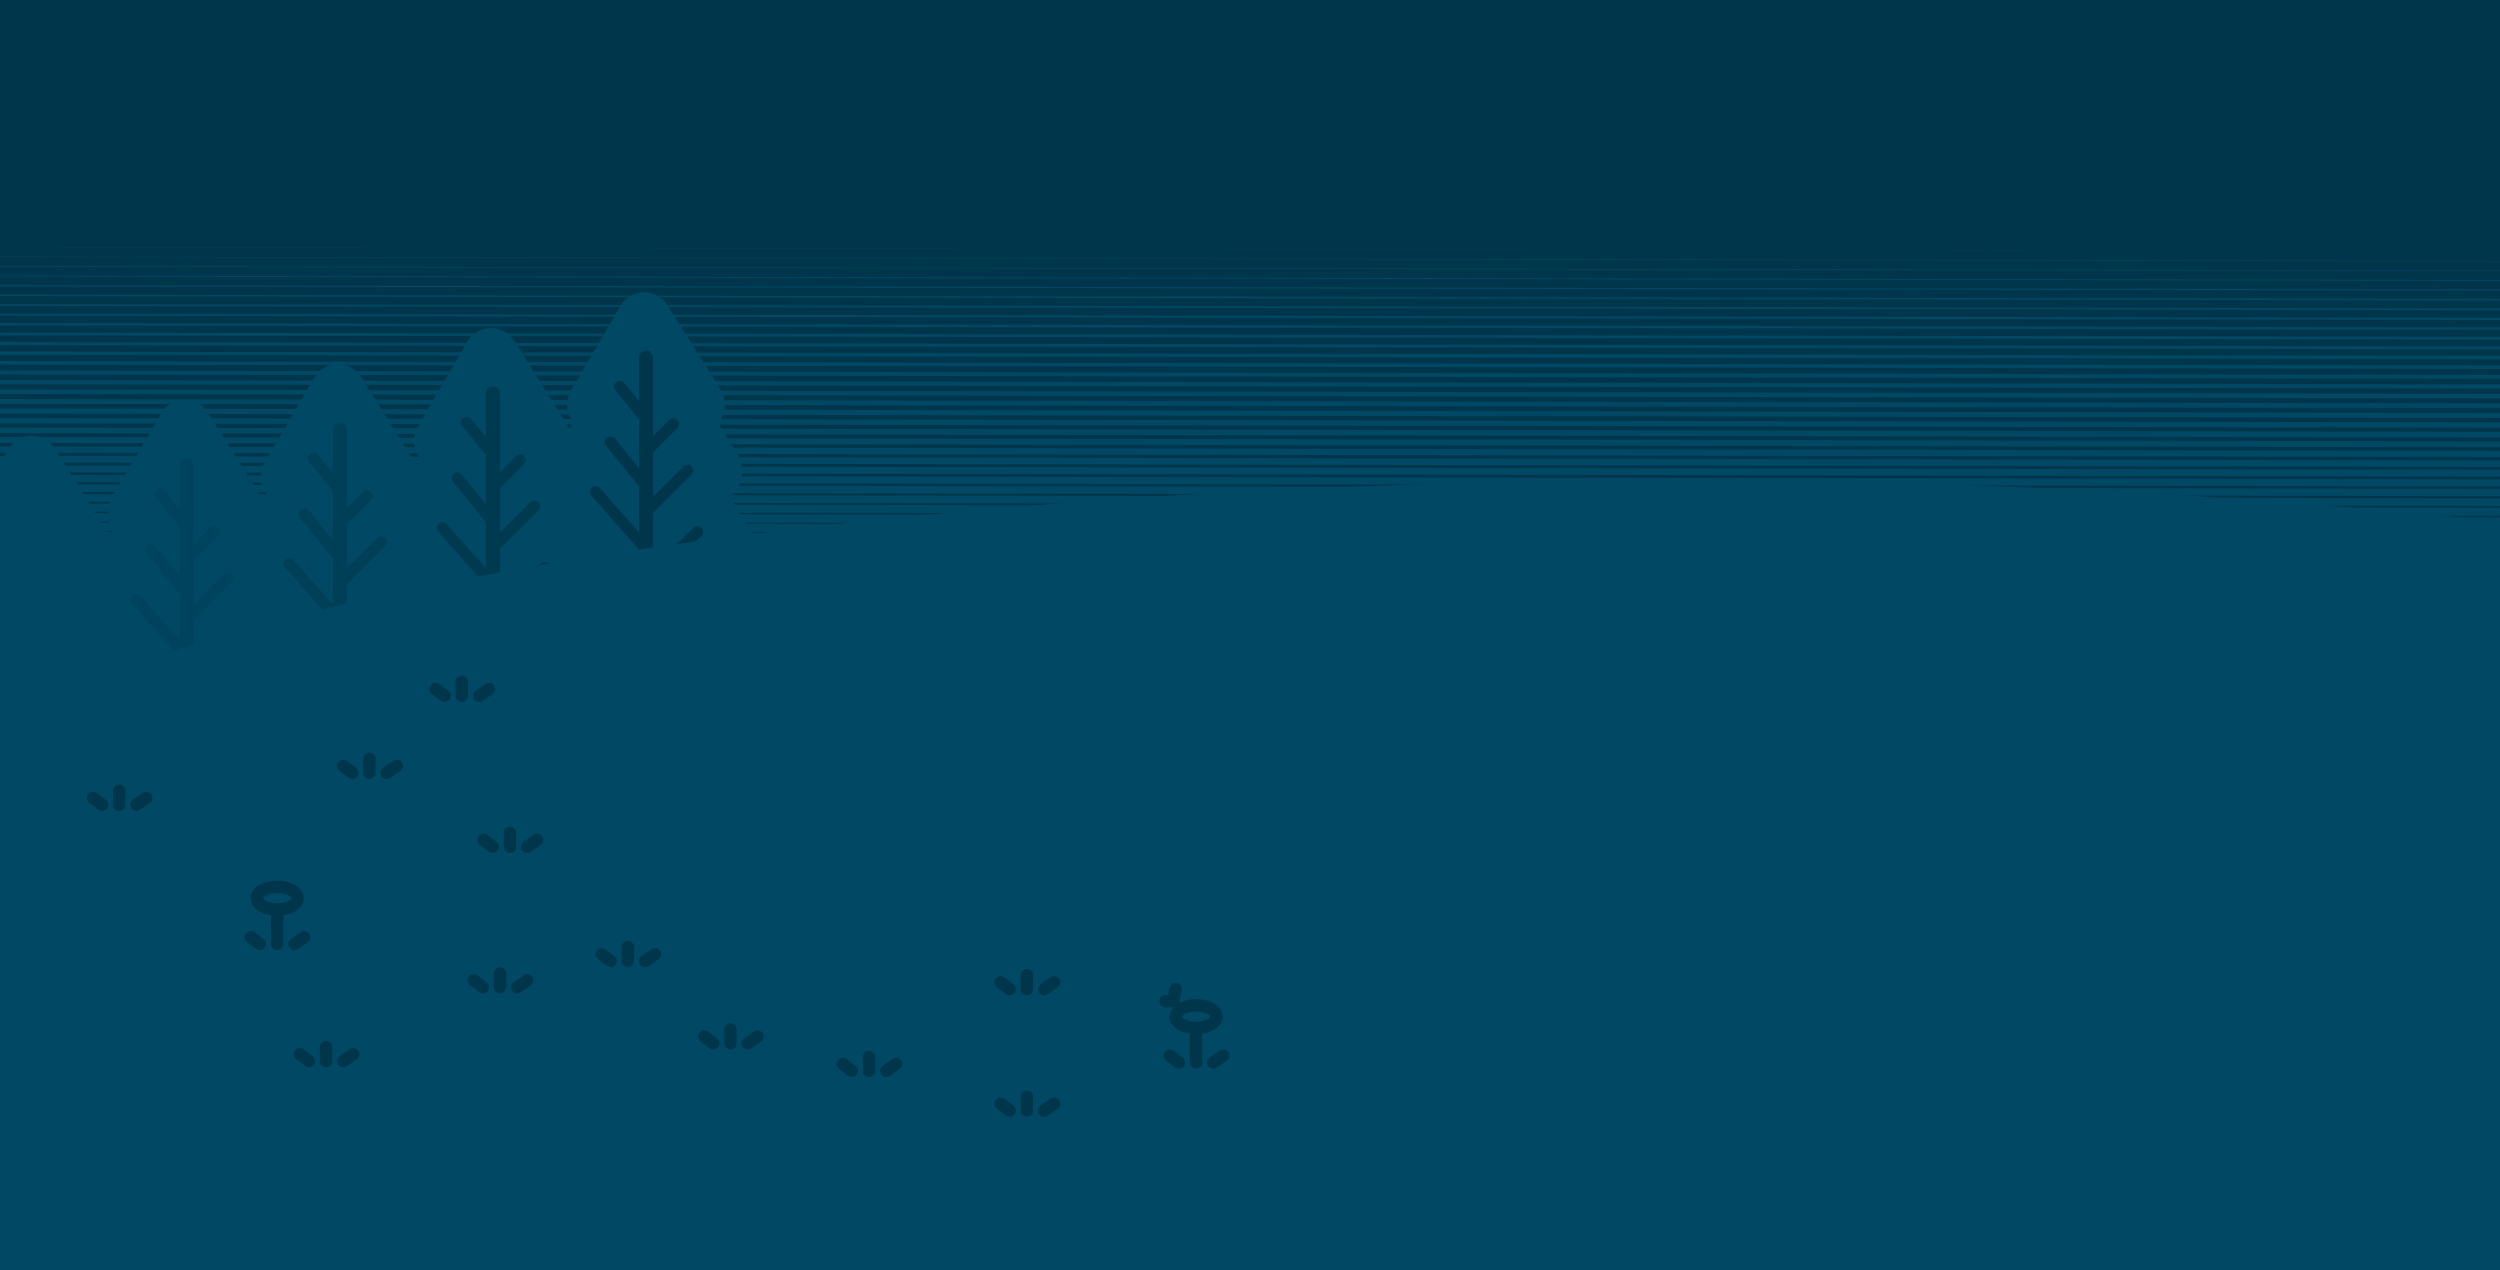
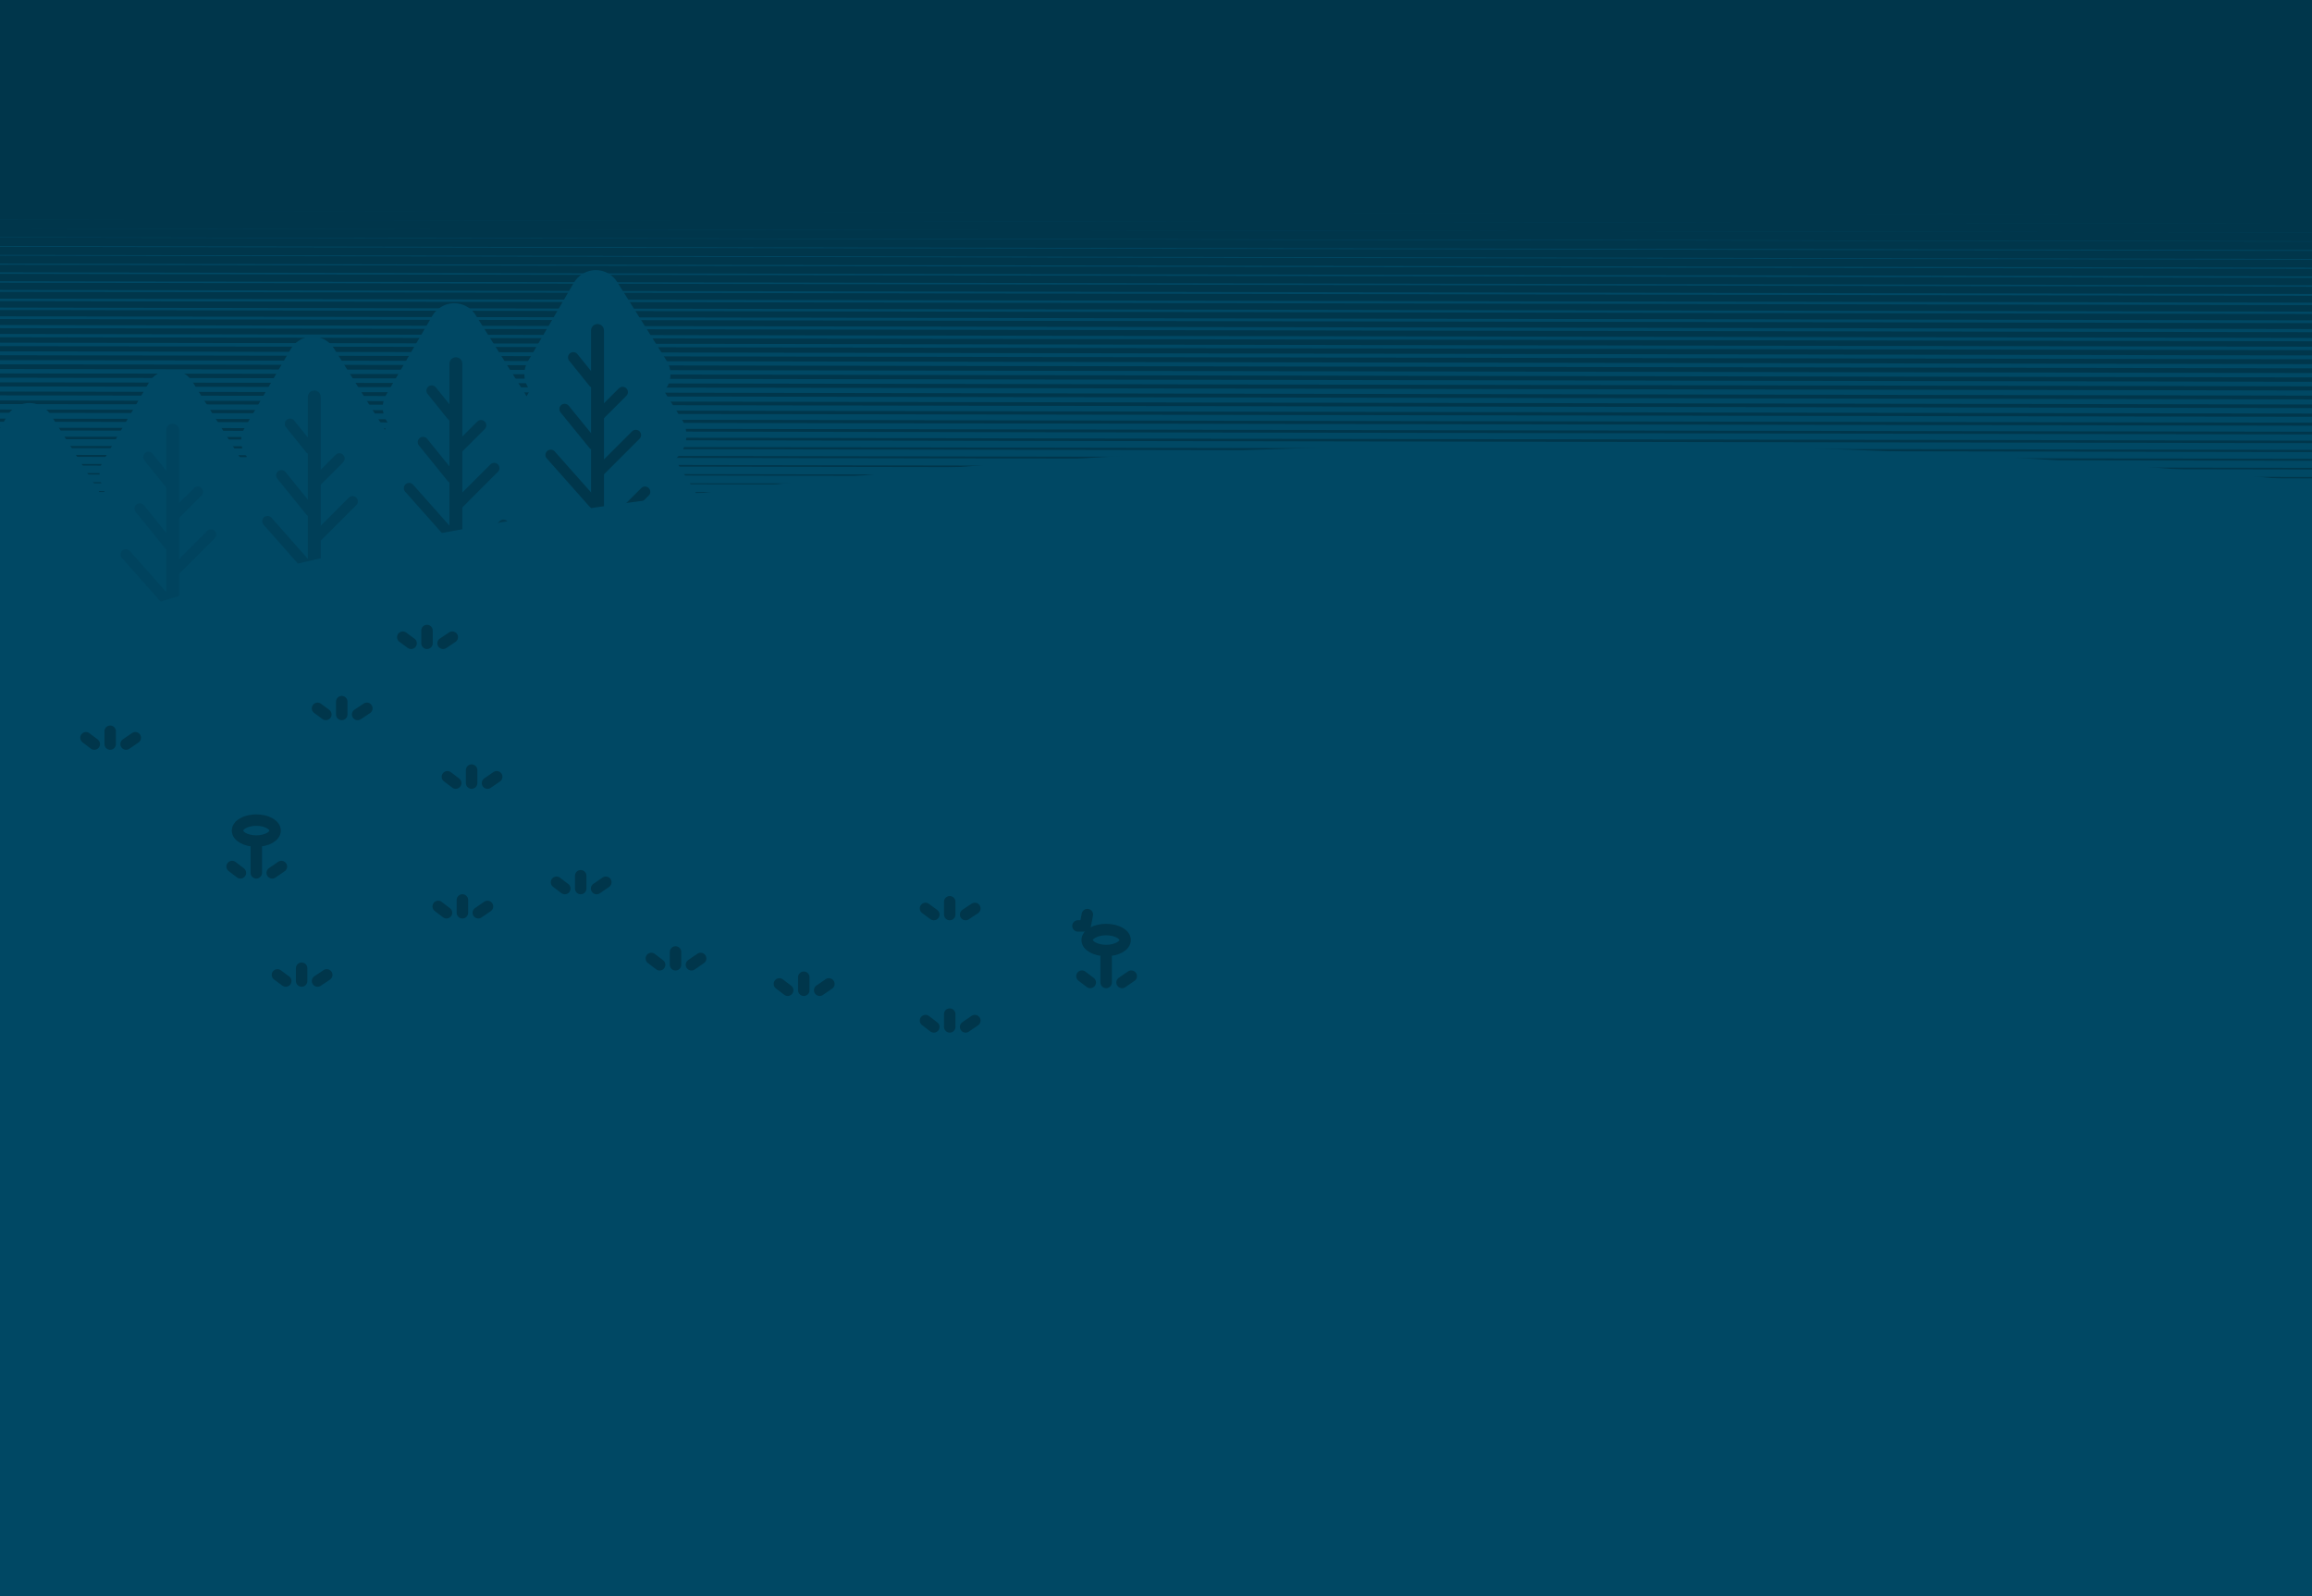
- <svg xmlns="http://www.w3.org/2000/svg" id="Button_bg" viewBox="0 0 1280 650">
-   <defs>
-     <style>.cls-1,.cls-10,.cls-11,.cls-12,.cls-3,.cls-4,.cls-5,.cls-6,.cls-7,.cls-8,.cls-9{fill:#004864;}.cls-2{fill:#00364b;}.cls-13,.cls-14,.cls-3,.cls-4{stroke:#00364b;}.cls-10,.cls-11,.cls-12,.cls-13,.cls-14,.cls-3,.cls-4,.cls-5,.cls-6,.cls-7,.cls-8,.cls-9{stroke-linecap:round;}.cls-11,.cls-13,.cls-3,.cls-5,.cls-7,.cls-9{stroke-linejoin:round;}.cls-11,.cls-3,.cls-5,.cls-7,.cls-9{stroke-width:5.85px;}.cls-10,.cls-12,.cls-14,.cls-4,.cls-6,.cls-8{stroke-miterlimit:10;}.cls-10,.cls-12,.cls-4,.cls-6,.cls-8{stroke-width:7.15px;}.cls-5,.cls-6{stroke:#003a51;}.cls-7,.cls-8{stroke:#003f58;}.cls-10,.cls-9{stroke:#00435e;}.cls-11,.cls-12{stroke:#004864;}.cls-13,.cls-14{fill:none;stroke-width:6.34px;}</style>
-   </defs>
-   <rect class="cls-1" x="-50.28" y="31.01" width="1398" height="628.99" />
-   <rect class="cls-2" x="635.62" y="-688.16" width="8.8" height="1379.81" transform="translate(637.14 641.75) rotate(-89.9)" />
-   <rect class="cls-2" x="635.69" y="-683.23" width="8.64" height="1379.81" transform="translate(632.2 646.67) rotate(-89.9)" />
-   <rect class="cls-2" x="635.76" y="-678.29" width="8.49" height="1379.81" transform="translate(627.25 651.59) rotate(-89.9)" />
-   <rect class="cls-2" x="635.82" y="-673.35" width="8.34" height="1379.81" transform="translate(622.31 656.51) rotate(-89.9)" />
-   <rect class="cls-2" x="635.89" y="-668.42" width="8.19" height="1379.81" transform="translate(617.37 661.43) rotate(-89.9)" />
-   <rect class="cls-2" x="635.96" y="-663.48" width="8.04" height="1379.81" transform="translate(612.42 666.35) rotate(-89.9)" />
-   <rect class="cls-2" x="636.03" y="-658.55" width="7.89" height="1379.81" transform="translate(607.48 671.27) rotate(-89.9)" />
-   <rect class="cls-2" x="636.1" y="-653.61" width="7.74" height="1379.81" transform="translate(602.54 676.2) rotate(-89.9)" />
-   <rect class="cls-2" x="636.17" y="-648.67" width="7.58" height="1379.81" transform="translate(597.59 681.12) rotate(-89.9)" />
-   <rect class="cls-2" x="636.24" y="-643.74" width="7.43" height="1379.81" transform="translate(592.65 686.04) rotate(-89.9)" />
-   <rect class="cls-2" x="636.31" y="-638.8" width="7.28" height="1379.8" transform="translate(587.71 690.96) rotate(-89.9)" />
-   <rect class="cls-2" x="636.37" y="-633.86" width="7.13" height="1379.8" transform="translate(582.76 695.88) rotate(-89.9)" />
-   <rect class="cls-2" x="636.44" y="-628.93" width="6.98" height="1379.8" transform="translate(577.82 700.8) rotate(-89.9)" />
-   <rect class="cls-2" x="636.51" y="-623.99" width="6.83" height="1379.8" transform="translate(572.87 705.72) rotate(-89.9)" />
-   <rect class="cls-2" x="636.58" y="-619.05" width="6.67" height="1379.8" transform="translate(567.93 710.64) rotate(-89.9)" />
-   <rect class="cls-2" x="636.65" y="-614.12" width="6.52" height="1379.8" transform="translate(562.99 715.56) rotate(-89.9)" />
-   <rect class="cls-2" x="636.72" y="-609.18" width="6.37" height="1379.8" transform="translate(558.04 720.48) rotate(-89.9)" />
-   <rect class="cls-2" x="636.79" y="-604.24" width="6.22" height="1379.8" transform="translate(553.1 725.4) rotate(-89.9)" />
-   <rect class="cls-2" x="636.86" y="-599.31" width="6.07" height="1379.8" transform="translate(548.16 730.32) rotate(-89.9)" />
-   <rect class="cls-2" x="636.92" y="-594.37" width="5.92" height="1379.8" transform="translate(543.21 735.24) rotate(-89.9)" />
-   <rect class="cls-2" x="636.99" y="-589.43" width="5.77" height="1379.8" transform="translate(538.27 740.16) rotate(-89.9)" />
-   <rect class="cls-2" x="637.06" y="-584.5" width="5.61" height="1379.8" transform="translate(533.33 745.08) rotate(-89.9)" />
-   <rect class="cls-2" x="637.13" y="-579.56" width="5.46" height="1379.8" transform="translate(528.38 750.01) rotate(-89.9)" />
-   <rect class="cls-2" x="637.2" y="-574.62" width="5.31" height="1379.8" transform="translate(523.44 754.93) rotate(-89.9)" />
-   <rect class="cls-2" x="637.27" y="-569.69" width="5.16" height="1379.8" transform="translate(518.5 759.85) rotate(-89.9)" />
-   <rect class="cls-2" x="637.34" y="-564.75" width="5.01" height="1379.8" transform="translate(513.55 764.77) rotate(-89.9)" />
-   <rect class="cls-2" x="637.41" y="-559.82" width="4.86" height="1379.8" transform="translate(508.61 769.69) rotate(-89.9)" />
-   <rect class="cls-2" x="637.47" y="-554.88" width="4.7" height="1379.8" transform="translate(503.67 774.61) rotate(-89.9)" />
-   <rect class="cls-2" x="637.54" y="-549.94" width="4.55" height="1379.8" transform="translate(498.72 779.53) rotate(-89.9)" />
-   <rect class="cls-2" x="637.61" y="-545.01" width="4.4" height="1379.8" transform="translate(493.78 784.45) rotate(-89.9)" />
-   <rect class="cls-2" x="637.68" y="-540.07" width="4.25" height="1379.8" transform="translate(488.84 789.37) rotate(-89.9)" />
-   <rect class="cls-2" x="637.75" y="-535.13" width="4.1" height="1379.8" transform="translate(483.89 794.29) rotate(-89.9)" />
-   <rect class="cls-2" x="637.82" y="-530.2" width="3.95" height="1379.8" transform="translate(478.95 799.21) rotate(-89.9)" />
-   <rect class="cls-2" x="637.89" y="-525.26" width="3.79" height="1379.8" transform="translate(474 804.13) rotate(-89.9)" />
-   <rect class="cls-2" x="637.96" y="-520.32" width="3.64" height="1379.8" transform="translate(469.06 809.05) rotate(-89.9)" />
-   <rect class="cls-2" x="638.02" y="-515.39" width="3.49" height="1379.8" transform="translate(464.12 813.97) rotate(-89.9)" />
-   <rect class="cls-2" x="638.09" y="-510.45" width="3.34" height="1379.8" transform="translate(459.17 818.89) rotate(-89.9)" />
-   <rect class="cls-2" x="638.16" y="-505.51" width="3.19" height="1379.8" transform="translate(454.23 823.82) rotate(-89.9)" />
-   <rect class="cls-2" x="638.23" y="-500.58" width="3.04" height="1379.8" transform="translate(449.29 828.74) rotate(-89.9)" />
-   <rect class="cls-2" x="638.3" y="-495.64" width="2.89" height="1379.8" transform="translate(444.34 833.66) rotate(-89.9)" />
-   <rect class="cls-2" x="638.37" y="-490.7" width="2.73" height="1379.8" transform="translate(439.4 838.58) rotate(-89.9)" />
-   <rect class="cls-2" x="638.44" y="-485.77" width="2.58" height="1379.8" transform="translate(434.46 843.5) rotate(-89.9)" />
-   <rect class="cls-2" x="638.5" y="-480.83" width="2.43" height="1379.8" transform="translate(429.51 848.42) rotate(-89.9)" />
-   <rect class="cls-2" x="638.57" y="-475.89" width="2.28" height="1379.8" transform="translate(424.57 853.34) rotate(-89.9)" />
-   <rect class="cls-2" x="638.64" y="-470.96" width="2.13" height="1379.8" transform="translate(419.63 858.26) rotate(-89.9)" />
-   <rect class="cls-2" x="638.71" y="-466.02" width="1.98" height="1379.8" transform="translate(414.68 863.18) rotate(-89.9)" />
-   <rect class="cls-2" x="638.78" y="-461.09" width="1.82" height="1379.8" transform="translate(409.74 868.1) rotate(-89.9)" />
-   <rect class="cls-2" x="638.85" y="-456.15" width="1.67" height="1379.8" transform="translate(404.8 873.02) rotate(-89.9)" />
-   <rect class="cls-2" x="638.92" y="-451.21" width="1.52" height="1379.8" transform="translate(399.85 877.94) rotate(-89.9)" />
-   <rect class="cls-2" x="638.99" y="-446.28" width="1.37" height="1379.8" transform="translate(394.91 882.86) rotate(-89.9)" />
-   <rect class="cls-2" x="639.05" y="-441.34" width="1.22" height="1379.8" transform="translate(389.96 887.78) rotate(-89.9)" />
-   <rect class="cls-2" x="639.12" y="-436.4" width="1.07" height="1379.8" transform="translate(385.02 892.7) rotate(-89.9)" />
-   <rect class="cls-2" x="639.19" y="-431.47" width="0.92" height="1379.8" transform="translate(380.08 897.62) rotate(-89.9)" />
-   <rect class="cls-2" x="639.26" y="-426.53" width="0.76" height="1379.8" transform="translate(375.13 902.55) rotate(-89.9)" />
-   <rect class="cls-2" x="639.33" y="-421.59" width="0.61" height="1379.8" transform="translate(370.19 907.47) rotate(-89.9)" />
-   <rect class="cls-2" x="639.4" y="-416.66" width="0.46" height="1379.8" transform="translate(365.25 912.39) rotate(-89.9)" />
-   <rect class="cls-2" x="639.47" y="-411.72" width="0.31" height="1379.8" transform="translate(360.3 917.31) rotate(-89.9)" />
-   <rect class="cls-2" x="639.54" y="-406.78" width="0.16" height="1379.8" transform="translate(355.36 922.23) rotate(-89.9)" />
-   <rect class="cls-2" x="639.6" y="-401.85" width="0.01" height="1379.8" transform="translate(350.42 927.15) rotate(-89.9)" />
-   <path class="cls-1" d="M312.66,210.78l-35.63,61A19.43,19.43,0,0,0,293.8,301h74a19.43,19.43,0,0,0,16.44-29.77l-38.36-61A19.43,19.43,0,0,0,312.66,210.78Z" />
-   <path class="cls-1" d="M314.95,179.32,283.8,232.61a17,17,0,0,0,14.66,25.55h64.68a17,17,0,0,0,14.37-26L344,178.84A17,17,0,0,0,314.95,179.32Z" />
-   <path class="cls-1" d="M317.78,156.45,292.2,200.22a14,14,0,0,0,12,21h53.12a14,14,0,0,0,11.8-21.37l-27.54-43.77A14,14,0,0,0,317.78,156.45Z" />
-   <line class="cls-3" x1="328.64" y1="278.61" x2="304.94" y2="251.88" />
-   <line class="cls-3" x1="330.81" y1="298.57" x2="357.11" y2="272.26" />
-   <line class="cls-4" x1="330.81" y1="373.61" x2="330.81" y2="183.03" />
-   <line class="cls-3" x1="328.64" y1="246.22" x2="312.61" y2="226.46" />
-   <line class="cls-3" x1="330.99" y1="261.86" x2="351.98" y2="240.87" />
-   <line class="cls-3" x1="328.64" y1="211.83" x2="317.36" y2="197.93" />
-   <line class="cls-3" x1="330.81" y1="231.04" x2="344.71" y2="217.13" />
-   <path class="cls-1" d="M234.26,229.16l-35.63,61a19.43,19.43,0,0,0,16.77,29.23h74a19.43,19.43,0,0,0,16.44-29.77l-38.36-61A19.43,19.43,0,0,0,234.26,229.16Z" />
-   <path class="cls-1" d="M236.55,197.7,205.4,251a17,17,0,0,0,14.66,25.55h64.68a17,17,0,0,0,14.37-26l-33.53-53.29A17,17,0,0,0,236.55,197.7Z" />
-   <path class="cls-1" d="M239.38,174.83,213.8,218.6a14,14,0,0,0,12,21H279a14,14,0,0,0,11.8-21.37l-27.54-43.77A14,14,0,0,0,239.38,174.83Z" />
-   <line class="cls-5" x1="250.24" y1="296.99" x2="226.54" y2="270.27" />
-   <line class="cls-5" x1="252.4" y1="316.95" x2="278.71" y2="290.64" />
-   <line class="cls-6" x1="252.4" y1="392" x2="252.4" y2="201.41" />
-   <line class="cls-5" x1="250.24" y1="264.6" x2="234.21" y2="244.84" />
-   <line class="cls-5" x1="252.58" y1="280.24" x2="273.58" y2="259.25" />
-   <line class="cls-5" x1="250.24" y1="230.21" x2="238.96" y2="216.31" />
-   <line class="cls-5" x1="252.4" y1="249.42" x2="266.31" y2="235.52" />
-   <path class="cls-1" d="M155.86,247.54l-35.63,61A19.43,19.43,0,0,0,137,337.75h74A19.43,19.43,0,0,0,227.45,308l-38.36-61A19.43,19.43,0,0,0,155.86,247.54Z" />
-   <path class="cls-1" d="M158.15,216.08,127,269.37a17,17,0,0,0,14.66,25.55h64.68a17,17,0,0,0,14.37-26L187.18,215.6A17,17,0,0,0,158.15,216.08Z" />
-   <path class="cls-1" d="M161,193.22,135.4,237a14,14,0,0,0,12,21h53.12a14,14,0,0,0,11.8-21.37l-27.54-43.77A14,14,0,0,0,161,193.22Z" />
-   <line class="cls-7" x1="171.83" y1="315.37" x2="148.14" y2="288.65" />
-   <line class="cls-7" x1="174" y1="335.33" x2="200.31" y2="309.02" />
-   <line class="cls-8" x1="174" y1="410.38" x2="174" y2="219.79" />
-   <line class="cls-7" x1="171.83" y1="282.98" x2="155.81" y2="263.22" />
-   <line class="cls-7" x1="174.18" y1="298.62" x2="195.18" y2="277.63" />
-   <line class="cls-7" x1="171.83" y1="248.59" x2="160.56" y2="234.69" />
-   <line class="cls-7" x1="174" y1="267.8" x2="187.9" y2="253.9" />
-   <path class="cls-1" d="M77.46,265.92l-35.63,61A19.43,19.43,0,0,0,58.6,356.13h74A19.43,19.43,0,0,0,149,326.35l-38.36-61A19.43,19.43,0,0,0,77.46,265.92Z" />
-   <path class="cls-1" d="M79.75,234.46,48.6,287.76a17,17,0,0,0,14.66,25.55h64.68a17,17,0,0,0,14.37-26L108.78,234A17,17,0,0,0,79.75,234.46Z" />
-   <path class="cls-1" d="M82.58,211.6,57,255.37a14,14,0,0,0,12,21h53.12A14,14,0,0,0,134,255l-27.54-43.77A14,14,0,0,0,82.58,211.6Z" />
-   <line class="cls-9" x1="93.43" y1="333.75" x2="69.73" y2="307.03" />
-   <line class="cls-9" x1="95.6" y1="353.71" x2="121.91" y2="327.41" />
-   <line class="cls-10" x1="95.6" y1="428.76" x2="95.6" y2="238.17" />
-   <line class="cls-9" x1="93.43" y1="301.36" x2="77.41" y2="281.6" />
-   <line class="cls-9" x1="95.78" y1="317.01" x2="116.77" y2="296.01" />
-   <line class="cls-9" x1="93.43" y1="266.97" x2="82.16" y2="253.07" />
-   <line class="cls-9" x1="95.6" y1="286.18" x2="109.5" y2="272.28" />
-   <path class="cls-1" d="M-.94,284.3l-35.63,61A19.43,19.43,0,0,0-19.8,374.51h74a19.43,19.43,0,0,0,16.44-29.77l-38.36-61A19.43,19.43,0,0,0-.94,284.3Z" />
-   <path class="cls-1" d="M1.34,252.84-29.8,306.14a17,17,0,0,0,14.66,25.55H49.54a17,17,0,0,0,14.37-26L30.38,252.37A17,17,0,0,0,1.34,252.84Z" />
-   <path class="cls-1" d="M4.18,230-21.4,273.75a14,14,0,0,0,12,21H43.76a14,14,0,0,0,11.8-21.37L28,229.59A14,14,0,0,0,4.18,230Z" />
-   <line class="cls-11" x1="15.03" y1="352.14" x2="-8.67" y2="325.41" />
-   <line class="cls-11" x1="17.2" y1="372.09" x2="43.51" y2="345.79" />
-   <line class="cls-12" x1="17.2" y1="447.14" x2="17.2" y2="256.56" />
-   <line class="cls-11" x1="15.03" y1="319.74" x2="-1" y2="299.98" />
-   <line class="cls-11" x1="17.38" y1="335.39" x2="38.37" y2="314.39" />
-   <line class="cls-11" x1="15.03" y1="285.36" x2="3.75" y2="271.45" />
-   <line class="cls-11" x1="17.2" y1="304.56" x2="31.1" y2="290.66" />
-   <path class="cls-1" d="M1347.66,275c-141.12-18.35-308.2-29-487.3-29-505.68,0-915.62,84.64-915.62,189s409.94,189,915.62,189c179.1,0,346.18-10.62,487.3-29Z" />
-   <line class="cls-13" x1="612.41" y1="529.71" x2="612.41" y2="543.97" />
-   <line class="cls-13" x1="603.6" y1="543.97" x2="599" y2="540.48" />
-   <line class="cls-13" x1="621.22" y1="543.97" x2="626.31" y2="540.48" />
-   <ellipse class="cls-14" cx="612.41" cy="520.53" rx="10.45" ry="5.81" />
-   <polyline class="cls-13" points="596.78 512.66 600.75 512.66 601.96 506.44" />
-   <line class="cls-13" x1="141.9" y1="469.06" x2="141.9" y2="483.32" />
-   <line class="cls-13" x1="133.09" y1="483.32" x2="128.49" y2="479.83" />
-   <line class="cls-13" x1="150.71" y1="483.32" x2="155.81" y2="479.83" />
-   <ellipse class="cls-14" cx="141.9" cy="459.87" rx="10.45" ry="5.81" />
-   <line class="cls-13" x1="166.97" y1="536.12" x2="166.97" y2="543.25" />
-   <line class="cls-13" x1="158.16" y1="543.25" x2="153.56" y2="539.76" />
-   <line class="cls-13" x1="175.78" y1="543.25" x2="180.87" y2="539.76" />
-   <line class="cls-13" x1="61.03" y1="404.87" x2="61.03" y2="412" />
-   <line class="cls-13" x1="52.22" y1="412" x2="47.62" y2="408.51" />
-   <line class="cls-13" x1="69.84" y1="412" x2="74.93" y2="408.51" />
-   <line class="cls-13" x1="525.77" y1="499.31" x2="525.77" y2="506.44" />
-   <line class="cls-13" x1="516.97" y1="506.44" x2="512.36" y2="502.95" />
-   <line class="cls-13" x1="534.59" y1="506.44" x2="539.68" y2="502.95" />
-   <line class="cls-13" x1="374.01" y1="527.06" x2="374.01" y2="534.19" />
-   <line class="cls-13" x1="365.2" y1="534.19" x2="360.6" y2="530.7" />
-   <line class="cls-13" x1="382.82" y1="534.19" x2="387.91" y2="530.7" />
-   <line class="cls-13" x1="256.02" y1="498.31" x2="256.02" y2="505.44" />
-   <line class="cls-13" x1="247.22" y1="505.44" x2="242.61" y2="501.94" />
-   <line class="cls-13" x1="264.84" y1="505.44" x2="269.93" y2="501.94" />
-   <line class="cls-13" x1="321.47" y1="484.91" x2="321.47" y2="492.04" />
-   <line class="cls-13" x1="312.67" y1="492.04" x2="308.06" y2="488.55" />
-   <line class="cls-13" x1="330.29" y1="492.04" x2="335.38" y2="488.55" />
-   <line class="cls-13" x1="444.96" y1="541.13" x2="444.96" y2="548.26" />
-   <line class="cls-13" x1="436.15" y1="548.26" x2="431.55" y2="544.77" />
-   <line class="cls-13" x1="453.77" y1="548.26" x2="458.86" y2="544.77" />
-   <line class="cls-13" x1="236.44" y1="349.12" x2="236.44" y2="356.25" />
-   <line class="cls-13" x1="227.64" y1="356.25" x2="223.03" y2="352.76" />
-   <line class="cls-13" x1="245.26" y1="356.25" x2="250.35" y2="352.76" />
-   <line class="cls-13" x1="189.19" y1="388.52" x2="189.19" y2="395.65" />
-   <line class="cls-13" x1="180.38" y1="395.65" x2="175.78" y2="392.16" />
-   <line class="cls-13" x1="198" y1="395.65" x2="203.1" y2="392.16" />
-   <line class="cls-13" x1="525.77" y1="561.49" x2="525.77" y2="568.62" />
-   <line class="cls-13" x1="516.97" y1="568.62" x2="512.36" y2="565.13" />
-   <line class="cls-13" x1="534.59" y1="568.62" x2="539.68" y2="565.13" />
-   <line class="cls-13" x1="261.08" y1="426.44" x2="261.08" y2="433.57" />
-   <line class="cls-13" x1="252.27" y1="433.57" x2="247.67" y2="430.08" />
-   <line class="cls-13" x1="269.89" y1="433.57" x2="274.98" y2="430.08" />
+ <svg xmlns="http://www.w3.org/2000/svg" version="1.1" id="Button_bg" x="0px" y="0px" viewBox="0 0 1280 883.5" style="enable-background:new 0 0 1280 883.5;" xml:space="preserve">
+   <style type="text/css">
+ 	.st0{fill:#004864;}
+ 	.st1{fill:#00364B;}
+ 	.st2{fill:none;stroke:#00364B;stroke-width:5.85;stroke-linecap:round;stroke-linejoin:round;}
+ 	.st3{fill:none;stroke:#00364B;stroke-width:7.15;stroke-linecap:round;stroke-miterlimit:10;}
+ 	.st4{fill:none;stroke:#003A51;stroke-width:5.85;stroke-linecap:round;stroke-linejoin:round;}
+ 	.st5{fill:none;stroke:#003A51;stroke-width:7.15;stroke-linecap:round;stroke-miterlimit:10;}
+ 	.st6{fill:none;stroke:#003F58;stroke-width:5.85;stroke-linecap:round;stroke-linejoin:round;}
+ 	.st7{fill:none;stroke:#003F58;stroke-width:7.15;stroke-linecap:round;stroke-miterlimit:10;}
+ 	.st8{fill:none;stroke:#00435E;stroke-width:5.85;stroke-linecap:round;stroke-linejoin:round;}
+ 	.st9{fill:none;stroke:#00435E;stroke-width:7.15;stroke-linecap:round;stroke-miterlimit:10;}
+ 	.st10{fill:none;stroke:#004864;stroke-width:5.85;stroke-linecap:round;stroke-linejoin:round;}
+ 	.st11{fill:none;stroke:#004864;stroke-width:7.15;stroke-linecap:round;stroke-miterlimit:10;}
+ 	.st12{fill:none;stroke:#00364B;stroke-width:6.34;stroke-linecap:round;stroke-linejoin:round;}
+ 	.st13{fill:none;stroke:#00364B;stroke-width:6.34;stroke-linecap:round;stroke-miterlimit:10;}
+ </style>
+   <rect x="-50.3" y="31" class="st0" width="1398" height="885.7" />
+   <rect x="635.6" y="-688.2" transform="matrix(1.745302e-03 -1 1 1.745302e-03 637.1511 641.7321)" class="st1" width="8.8" height="1379.8" />
+   <rect x="635.7" y="-683.2" transform="matrix(1.745302e-03 -1 1 1.745302e-03 632.2025 646.652)" class="st1" width="8.6" height="1379.8" />
+   <rect x="635.7" y="-678.3" transform="matrix(1.745302e-03 -1 1 1.745302e-03 627.2588 651.5671)" class="st1" width="8.5" height="1379.8" />
+   <rect x="635.8" y="-673.4" transform="matrix(1.745302e-03 -1 1 1.745302e-03 622.3152 656.502)" class="st1" width="8.3" height="1379.8" />
+   <rect x="635.9" y="-668.4" transform="matrix(1.745302e-03 -1 1 1.745302e-03 617.3716 661.417)" class="st1" width="8.2" height="1379.8" />
+   <rect x="635.9" y="-663.5" transform="matrix(1.745302e-03 -1 1 1.745302e-03 612.428 666.332)" class="st1" width="8" height="1379.8" />
+   <rect x="636" y="-658.6" transform="matrix(1.745302e-03 -1 1 1.745302e-03 607.4844 671.2469)" class="st1" width="7.9" height="1379.8" />
+   <rect x="636.1" y="-653.6" transform="matrix(1.745302e-03 -1 1 1.745302e-03 602.5406 676.1819)" class="st1" width="7.7" height="1379.8" />
+   <rect x="636.2" y="-648.7" transform="matrix(1.745302e-03 -1 1 1.745302e-03 597.5922 681.1019)" class="st1" width="7.6" height="1379.8" />
+   <rect x="636.2" y="-643.7" transform="matrix(1.745302e-03 -1 1 1.745302e-03 592.6486 686.0169)" class="st1" width="7.4" height="1379.8" />
+   <rect x="636.3" y="-638.8" transform="matrix(1.745302e-03 -1 1 1.745302e-03 587.7099 690.9369)" class="st1" width="7.3" height="1379.8" />
+   <rect x="636.4" y="-633.9" transform="matrix(1.745302e-03 -1 1 1.745302e-03 582.7563 695.8619)" class="st1" width="7.1" height="1379.8" />
+   <rect x="636.4" y="-628.9" transform="matrix(1.745302e-03 -1 1 1.745302e-03 577.8127 700.7768)" class="st1" width="7" height="1379.8" />
+   <rect x="636.5" y="-624" transform="matrix(1.745302e-03 -1 1 1.745302e-03 572.8691 705.6918)" class="st1" width="6.8" height="1379.8" />
+   <rect x="636.6" y="-619.1" transform="matrix(1.745302e-03 -1 1 1.745302e-03 567.9304 710.6218)" class="st1" width="6.7" height="1379.8" />
+   <rect x="636.6" y="-614.1" transform="matrix(1.745302e-03 -1 1 1.745302e-03 562.9868 715.5367)" class="st1" width="6.5" height="1379.8" />
+   <rect x="636.7" y="-609.2" transform="matrix(1.745302e-03 -1 1 1.745302e-03 558.0432 720.4517)" class="st1" width="6.4" height="1379.8" />
+   <rect x="636.8" y="-604.2" transform="matrix(1.745302e-03 -1 1 1.745302e-03 553.1095 725.3768)" class="st1" width="6.2" height="1379.8" />
+   <rect x="636.8" y="-599.3" transform="matrix(1.745302e-03 -1 1 1.745302e-03 548.166 730.2917)" class="st1" width="6.1" height="1379.8" />
+   <rect x="636.9" y="-594.4" transform="matrix(1.745302e-03 -1 1 1.745302e-03 543.2123 735.2167)" class="st1" width="5.9" height="1379.8" />
+   <rect x="637" y="-589.4" transform="matrix(1.745302e-03 -1 1 1.745302e-03 538.2787 740.1417)" class="st1" width="5.8" height="1379.8" />
+   <rect x="637" y="-584.5" transform="matrix(1.745302e-03 -1 1 1.745302e-03 533.3301 745.0617)" class="st1" width="5.6" height="1379.8" />
+   <rect x="637.1" y="-579.6" transform="matrix(1.745302e-03 -1 1 1.745302e-03 528.3765 749.9866)" class="st1" width="5.5" height="1379.8" />
+   <rect x="637.2" y="-574.6" transform="matrix(1.745302e-03 -1 1 1.745302e-03 523.4429 754.9116)" class="st1" width="5.3" height="1379.8" />
+   <rect x="637.2" y="-569.7" transform="matrix(1.745302e-03 -1 1 1.745302e-03 518.4993 759.8265)" class="st1" width="5.2" height="1379.8" />
+   <rect x="637.3" y="-564.8" transform="matrix(1.745302e-03 -1 1 1.745302e-03 513.5557 764.7416)" class="st1" width="5" height="1379.8" />
+   <rect x="637.4" y="-559.8" transform="matrix(1.745302e-03 -1 1 1.745302e-03 508.612 769.6566)" class="st1" width="4.9" height="1379.8" />
+   <rect x="637.5" y="-554.9" transform="matrix(1.745302e-03 -1 1 1.745302e-03 503.6634 774.5965)" class="st1" width="4.7" height="1379.8" />
+   <rect x="637.5" y="-549.9" transform="matrix(1.745302e-03 -1 1 1.745302e-03 498.7197 779.5115)" class="st1" width="4.5" height="1379.8" />
+   <rect x="637.6" y="-545" transform="matrix(1.745302e-03 -1 1 1.745302e-03 493.7762 784.4265)" class="st1" width="4.4" height="1379.8" />
+   <rect x="637.7" y="-540.1" transform="matrix(1.745302e-03 -1 1 1.745302e-03 488.8426 789.3514)" class="st1" width="4.2" height="1379.8" />
+   <rect x="637.7" y="-535.1" transform="matrix(1.745302e-03 -1 1 1.745302e-03 483.899 794.2665)" class="st1" width="4.1" height="1379.8" />
+   <rect x="637.8" y="-530.2" transform="matrix(1.745302e-03 -1 1 1.745302e-03 478.9554 799.1815)" class="st1" width="4" height="1379.8" />
+   <rect x="637.9" y="-525.3" transform="matrix(1.745302e-03 -1 1 1.745302e-03 474.0067 804.1014)" class="st1" width="3.8" height="1379.8" />
+   <rect x="637.9" y="-520.3" transform="matrix(1.745302e-03 -1 1 1.745302e-03 469.0731 809.0264)" class="st1" width="3.6" height="1379.8" />
+   <rect x="638" y="-515.4" transform="matrix(1.745302e-03 -1 1 1.745302e-03 464.1195 813.9513)" class="st1" width="3.5" height="1379.8" />
+   <rect x="638.1" y="-510.5" transform="matrix(1.745302e-03 -1 1 1.745302e-03 459.1759 818.8663)" class="st1" width="3.3" height="1379.8" />
+   <rect x="638.1" y="-505.5" transform="matrix(1.745302e-03 -1 1 1.745302e-03 454.2322 823.8013)" class="st1" width="3.2" height="1379.8" />
+   <rect x="638.2" y="-500.6" transform="matrix(1.745302e-03 -1 1 1.745302e-03 449.2887 828.7164)" class="st1" width="3" height="1379.8" />
+   <rect x="638.3" y="-495.6" transform="matrix(1.745302e-03 -1 1 1.745302e-03 444.345 833.6313)" class="st1" width="2.9" height="1379.8" />
+   <rect x="638.4" y="-490.7" transform="matrix(1.745302e-03 -1 1 1.745302e-03 439.4063 838.5613)" class="st1" width="2.7" height="1379.8" />
+   <rect x="638.4" y="-485.8" transform="matrix(1.745302e-03 -1 1 1.745302e-03 434.4628 843.4763)" class="st1" width="2.6" height="1379.8" />
+   <rect x="638.5" y="-480.8" transform="matrix(1.745302e-03 -1 1 1.745302e-03 429.5092 848.4012)" class="st1" width="2.4" height="1379.8" />
+   <rect x="638.6" y="-475.9" transform="matrix(1.745302e-03 -1 1 1.745302e-03 424.5755 853.3262)" class="st1" width="2.3" height="1379.8" />
+   <rect x="638.6" y="-471" transform="matrix(1.745302e-03 -1 1 1.745302e-03 419.632 858.2412)" class="st1" width="2.1" height="1379.8" />
+   <rect x="638.7" y="-466" transform="matrix(1.745302e-03 -1 1 1.745302e-03 414.6883 863.1561)" class="st1" width="2" height="1379.8" />
+   <rect x="638.8" y="-461.1" transform="matrix(1.745302e-03 -1 1 1.745302e-03 409.7398 868.0761)" class="st1" width="1.8" height="1379.8" />
+   <rect x="638.8" y="-456.2" transform="matrix(1.745302e-03 -1 1 1.745302e-03 404.806 873.0012)" class="st1" width="1.7" height="1379.8" />
+   <rect x="638.9" y="-451.2" transform="matrix(1.745302e-03 -1 1 1.745302e-03 399.8625 877.9161)" class="st1" width="1.5" height="1379.8" />
+   <rect x="639" y="-446.3" transform="matrix(1.745302e-03 -1 1 1.745302e-03 394.9189 882.8311)" class="st1" width="1.4" height="1379.8" />
+   <rect x="639" y="-441.3" transform="matrix(1.745302e-03 -1 1 1.745302e-03 389.9652 887.7561)" class="st1" width="1.2" height="1379.8" />
+   <rect x="639.1" y="-436.4" transform="matrix(1.745302e-03 -1 1 1.745302e-03 385.0316 892.681)" class="st1" width="1.1" height="1379.8" />
+   <rect x="639.2" y="-431.5" transform="matrix(1.745302e-03 -1 1 1.745302e-03 380.088 897.5961)" class="st1" width="0.9" height="1379.8" />
+   <rect x="639.2" y="-426.5" transform="matrix(1.745302e-03 -1 1 1.745302e-03 375.1294 902.5259)" class="st1" width="0.8" height="1379.8" />
+   <rect x="639.3" y="-421.6" transform="matrix(1.745302e-03 -1 1 1.745302e-03 370.1958 907.451)" class="st1" width="0.6" height="1379.8" />
+   <rect x="639.4" y="-416.7" transform="matrix(1.745302e-03 -1 1 1.745302e-03 365.2522 912.3659)" class="st1" width="0.5" height="1379.8" />
+   <rect x="639.4" y="-411.7" transform="matrix(1.745302e-03 -1 1 1.745302e-03 360.3085 917.281)" class="st1" width="0.3" height="1379.8" />
+   <rect x="639.5" y="-406.8" transform="matrix(1.745302e-03 -1 1 1.745302e-03 355.3749 922.2059)" class="st1" width="0.2" height="1379.8" />
+   <rect x="639.6" y="-401.9" transform="matrix(1.745302e-03 -1 1 1.745302e-03 350.4213 927.131)" class="st1" width="0" height="1379.8" />
+   <path class="st0" d="M312.7,210.8l-35.6,61c-5.4,9.3-2.3,21.2,7,26.6c3,1.7,6.3,2.6,9.8,2.6h74c10.7,0,19.4-8.7,19.4-19.4  c0-3.7-1-7.2-3-10.3l-38.4-61c-5.7-9.1-17.7-11.8-26.8-6.1C316.4,205.8,314.2,208.1,312.7,210.8z" />
+   <path class="st0" d="M315,179.3l-31.2,53.3c-4.7,8.1-2,18.5,6.1,23.2c2.6,1.5,5.5,2.3,8.5,2.3h64.7c9.4,0,17-7.7,16.9-17.1  c0-3.2-0.9-6.3-2.6-8.9L344,178.8c-5-7.9-15.5-10.3-23.4-5.3C318.2,175,316.3,177,315,179.3z" />
+   <path class="st0" d="M317.8,156.4l-25.6,43.8c-3.9,6.7-1.6,15.3,5.1,19.1c2.1,1.2,4.5,1.9,6.9,1.9h53.1c7.7-0.1,14-6.4,13.9-14.1  c0-2.6-0.7-5.1-2.1-7.3l-27.5-43.8c-4.2-6.5-12.8-8.4-19.3-4.2C320.4,153,318.9,154.6,317.8,156.4z" />
+   <line class="st2" x1="328.6" y1="278.6" x2="304.9" y2="251.9" />
+   <line class="st2" x1="330.8" y1="298.6" x2="357.1" y2="272.3" />
+   <line class="st3" x1="330.8" y1="373.6" x2="330.8" y2="183" />
+   <line class="st2" x1="328.6" y1="246.2" x2="312.6" y2="226.5" />
+   <line class="st2" x1="331" y1="261.9" x2="352" y2="240.9" />
+   <line class="st2" x1="328.6" y1="211.8" x2="317.4" y2="197.9" />
+   <line class="st2" x1="330.8" y1="231" x2="344.7" y2="217.1" />
+   <path class="st0" d="M234.3,229.2l-35.6,61c-5.4,9.3-2.3,21.2,7,26.6c3,1.7,6.4,2.7,9.8,2.7h74c10.7,0,19.4-8.7,19.4-19.4  c0-3.7-1-7.2-3-10.3l-38.4-61c-5.7-9.1-17.7-11.8-26.8-6.1C238,224.2,235.8,226.5,234.3,229.2z" />
+   <path class="st0" d="M236.6,197.7L205.4,251c-4.7,8.1-2,18.5,6.1,23.2c2.6,1.5,5.5,2.3,8.5,2.3h64.7c9.4,0,17-7.7,16.9-17.1  c0-3.2-0.9-6.3-2.6-8.9l-33.5-53.3c-5-7.9-15.5-10.3-23.4-5.3C239.8,193.4,237.9,195.4,236.6,197.7z" />
+   <path class="st0" d="M239.4,174.8l-25.6,43.8c-3.9,6.7-1.6,15.3,5.1,19.1c2.1,1.2,4.5,1.9,6.9,1.9H279c7.7-0.1,14-6.4,13.9-14.1  c0-2.6-0.7-5.1-2.1-7.3l-27.5-43.8c-4.1-6.5-12.8-8.5-19.3-4.3C242.1,171.3,240.5,172.9,239.4,174.8z" />
+   <line class="st4" x1="250.2" y1="297" x2="226.5" y2="270.3" />
+   <line class="st4" x1="252.4" y1="317" x2="278.7" y2="290.6" />
+   <line class="st5" x1="252.4" y1="392" x2="252.4" y2="201.4" />
+   <line class="st4" x1="250.2" y1="264.6" x2="234.2" y2="244.8" />
+   <line class="st4" x1="252.6" y1="280.2" x2="273.6" y2="259.2" />
+   <line class="st4" x1="250.2" y1="230.2" x2="239" y2="216.3" />
+   <line class="st4" x1="252.4" y1="249.4" x2="266.3" y2="235.5" />
+   <path class="st0" d="M155.9,247.5l-35.6,61c-5.4,9.3-2.3,21.2,7,26.6c3,1.7,6.3,2.6,9.8,2.6h74c10.7,0,19.4-8.7,19.4-19.4  c0-3.6-1-7.2-3-10.3l-38.4-61c-5.7-9.1-17.7-11.8-26.8-6.1C159.6,242.6,157.4,244.8,155.9,247.5z" />
+   <path class="st0" d="M158.1,216.1L127,269.4c-4.7,8.1-2,18.5,6.1,23.2c2.6,1.5,5.5,2.3,8.5,2.3h64.7c9.4,0,17-7.7,16.9-17.1  c0-3.2-0.9-6.3-2.6-8.9l-33.5-53.3c-5-7.9-15.5-10.3-23.5-5.3C161.4,211.8,159.5,213.7,158.1,216.1z" />
+   <path class="st0" d="M161,193.2L135.4,237c-3.9,6.7-1.6,15.3,5.1,19.1c2.1,1.2,4.5,1.9,6.9,1.9h53.1c7.7-0.1,14-6.4,13.9-14.1  c0-2.6-0.7-5.1-2.1-7.3l-27.5-43.8c-4.2-6.5-12.8-8.4-19.3-4.2C163.6,189.8,162.1,191.4,161,193.2z" />
+   <line class="st6" x1="171.8" y1="315.4" x2="148.1" y2="288.6" />
+   <line class="st6" x1="174" y1="335.3" x2="200.3" y2="309" />
+   <line class="st7" x1="174" y1="410.4" x2="174" y2="219.8" />
+   <line class="st6" x1="171.8" y1="283" x2="155.8" y2="263.2" />
+   <line class="st6" x1="174.2" y1="298.6" x2="195.2" y2="277.6" />
+   <line class="st6" x1="171.8" y1="248.6" x2="160.6" y2="234.7" />
+   <line class="st6" x1="174" y1="267.8" x2="187.9" y2="253.9" />
+   <path class="st0" d="M77.5,265.9l-35.6,61c-5.4,9.3-2.3,21.2,7,26.6c3,1.7,6.3,2.6,9.8,2.6h74c10.7,0,19.4-8.7,19.4-19.5  c0-3.6-1-7.2-3-10.3l-38.4-61c-5.7-9.1-17.7-11.8-26.8-6C81.2,261,79,263.2,77.5,265.9z" />
+   <path class="st0" d="M79.8,234.5l-31.2,53.3c-4.7,8.1-2,18.5,6.1,23.2c2.6,1.5,5.5,2.3,8.5,2.3h64.7c9.4,0,17-7.7,16.9-17.1  c0-3.2-0.9-6.3-2.6-8.9L108.8,234c-5-7.9-15.5-10.3-23.5-5.3C83,230.1,81.1,232.1,79.8,234.5z" />
+   <path class="st0" d="M82.6,211.6L57,255.4c-3.9,6.7-1.6,15.3,5.1,19.1c2.1,1.2,4.5,1.9,6.9,1.9h53.1c7.7,0,14-6.3,14-14  c0-2.6-0.7-5.1-2.1-7.3l-27.5-43.8c-4.1-6.5-12.8-8.5-19.3-4.3C85.3,208.1,83.7,209.7,82.6,211.6z" />
+   <line class="st8" x1="93.4" y1="333.8" x2="69.7" y2="307" />
+   <line class="st8" x1="95.6" y1="353.7" x2="121.9" y2="327.4" />
+   <line class="st9" x1="95.6" y1="428.8" x2="95.6" y2="238.2" />
+   <line class="st8" x1="93.4" y1="301.4" x2="77.4" y2="281.6" />
+   <line class="st8" x1="95.8" y1="317" x2="116.8" y2="296" />
+   <line class="st8" x1="93.4" y1="267" x2="82.2" y2="253.1" />
+   <line class="st8" x1="95.6" y1="286.2" x2="109.5" y2="272.3" />
+   <path class="st0" d="M-0.9,284.3l-35.6,61c-5.4,9.3-2.3,21.2,7,26.6c3,1.7,6.3,2.6,9.8,2.6h74c10.7,0,19.4-8.7,19.4-19.4  c0-3.7-1-7.2-3-10.3l-38.4-61c-5.7-9.1-17.7-11.8-26.8-6.1C2.8,279.3,0.6,281.6-0.9,284.3z" />
+   <path class="st0" d="M1.3,252.8l-31.1,53.3c-4.7,8.1-2,18.5,6.1,23.2c2.6,1.5,5.5,2.3,8.5,2.3h64.7c9.4,0,17-7.7,16.9-17.1  c0-3.2-0.9-6.3-2.6-8.9l-33.5-53.3c-5-7.9-15.5-10.3-23.4-5.3C4.6,248.5,2.7,250.5,1.3,252.8z" />
+   <path class="st0" d="M4.2,230l-25.6,43.8c-3.9,6.7-1.6,15.3,5.1,19.1c2.1,1.2,4.5,1.9,6.9,1.9h53.2c7.7-0.1,14-6.4,13.9-14.1  c0-2.6-0.7-5.1-2.1-7.3L28,229.6c-4.2-6.5-12.8-8.4-19.3-4.2C6.8,226.5,5.3,228.1,4.2,230z" />
+   <line class="st10" x1="15" y1="352.1" x2="-8.7" y2="325.4" />
+   <line class="st10" x1="17.2" y1="372.1" x2="43.5" y2="345.8" />
+   <line class="st11" x1="17.2" y1="447.1" x2="17.2" y2="256.6" />
+   <line class="st10" x1="15" y1="319.7" x2="-1" y2="300" />
+   <line class="st10" x1="17.4" y1="335.4" x2="38.4" y2="314.4" />
+   <line class="st10" x1="15" y1="285.4" x2="3.8" y2="271.5" />
+   <line class="st10" x1="17.2" y1="304.6" x2="31.1" y2="290.7" />
+   <path class="st0" d="M1347.7,275c-141.1-18.4-308.2-29-487.3-29c-505.7,0-915.6,84.6-915.6,189s409.9,189,915.6,189  c179.1,0,346.2-10.6,487.3-29V275z" />
+   <line class="st12" x1="612.4" y1="529.7" x2="612.4" y2="544" />
+   <line class="st12" x1="603.6" y1="544" x2="599" y2="540.5" />
+   <line class="st12" x1="621.2" y1="544" x2="626.3" y2="540.5" />
+   <ellipse class="st13" cx="612.4" cy="520.5" rx="10.5" ry="5.8" />
+   <polyline class="st12" points="596.8,512.7 600.8,512.7 602,506.4 " />
+   <line class="st12" x1="141.9" y1="469.1" x2="141.9" y2="483.3" />
+   <line class="st12" x1="133.1" y1="483.3" x2="128.5" y2="479.8" />
+   <line class="st12" x1="150.7" y1="483.3" x2="155.8" y2="479.8" />
+   <ellipse class="st13" cx="141.9" cy="459.9" rx="10.4" ry="5.8" />
+   <line class="st12" x1="167" y1="536.1" x2="167" y2="543.2" />
+   <line class="st12" x1="158.2" y1="543.2" x2="153.6" y2="539.8" />
+   <line class="st12" x1="175.8" y1="543.2" x2="180.9" y2="539.8" />
+   <line class="st12" x1="61" y1="404.9" x2="61" y2="412" />
+   <line class="st12" x1="52.2" y1="412" x2="47.6" y2="408.5" />
+   <line class="st12" x1="69.8" y1="412" x2="74.9" y2="408.5" />
+   <line class="st12" x1="525.8" y1="499.3" x2="525.8" y2="506.4" />
+   <line class="st12" x1="517" y1="506.4" x2="512.4" y2="503" />
+   <line class="st12" x1="534.6" y1="506.4" x2="539.7" y2="503" />
+   <line class="st12" x1="374" y1="527.1" x2="374" y2="534.2" />
+   <line class="st12" x1="365.2" y1="534.2" x2="360.6" y2="530.7" />
+   <line class="st12" x1="382.8" y1="534.2" x2="387.9" y2="530.7" />
+   <line class="st12" x1="256" y1="498.3" x2="256" y2="505.4" />
+   <line class="st12" x1="247.2" y1="505.4" x2="242.6" y2="501.9" />
+   <line class="st12" x1="264.8" y1="505.4" x2="269.9" y2="501.9" />
+   <line class="st12" x1="321.5" y1="484.9" x2="321.5" y2="492" />
+   <line class="st12" x1="312.7" y1="492" x2="308.1" y2="488.5" />
+   <line class="st12" x1="330.3" y1="492" x2="335.4" y2="488.5" />
+   <line class="st12" x1="445" y1="541.1" x2="445" y2="548.3" />
+   <line class="st12" x1="436.1" y1="548.3" x2="431.5" y2="544.8" />
+   <line class="st12" x1="453.8" y1="548.3" x2="458.9" y2="544.8" />
+   <line class="st12" x1="236.4" y1="349.1" x2="236.4" y2="356.2" />
+   <line class="st12" x1="227.6" y1="356.2" x2="223" y2="352.8" />
+   <line class="st12" x1="245.3" y1="356.2" x2="250.4" y2="352.8" />
+   <line class="st12" x1="189.2" y1="388.5" x2="189.2" y2="395.6" />
+   <line class="st12" x1="180.4" y1="395.6" x2="175.8" y2="392.2" />
+   <line class="st12" x1="198" y1="395.6" x2="203.1" y2="392.2" />
+   <line class="st12" x1="525.8" y1="561.5" x2="525.8" y2="568.6" />
+   <line class="st12" x1="517" y1="568.6" x2="512.4" y2="565.1" />
+   <line class="st12" x1="534.6" y1="568.6" x2="539.7" y2="565.1" />
+   <line class="st12" x1="261.1" y1="426.4" x2="261.1" y2="433.6" />
+   <line class="st12" x1="252.3" y1="433.6" x2="247.7" y2="430.1" />
+   <line class="st12" x1="269.9" y1="433.6" x2="275" y2="430.1" />
</svg>
